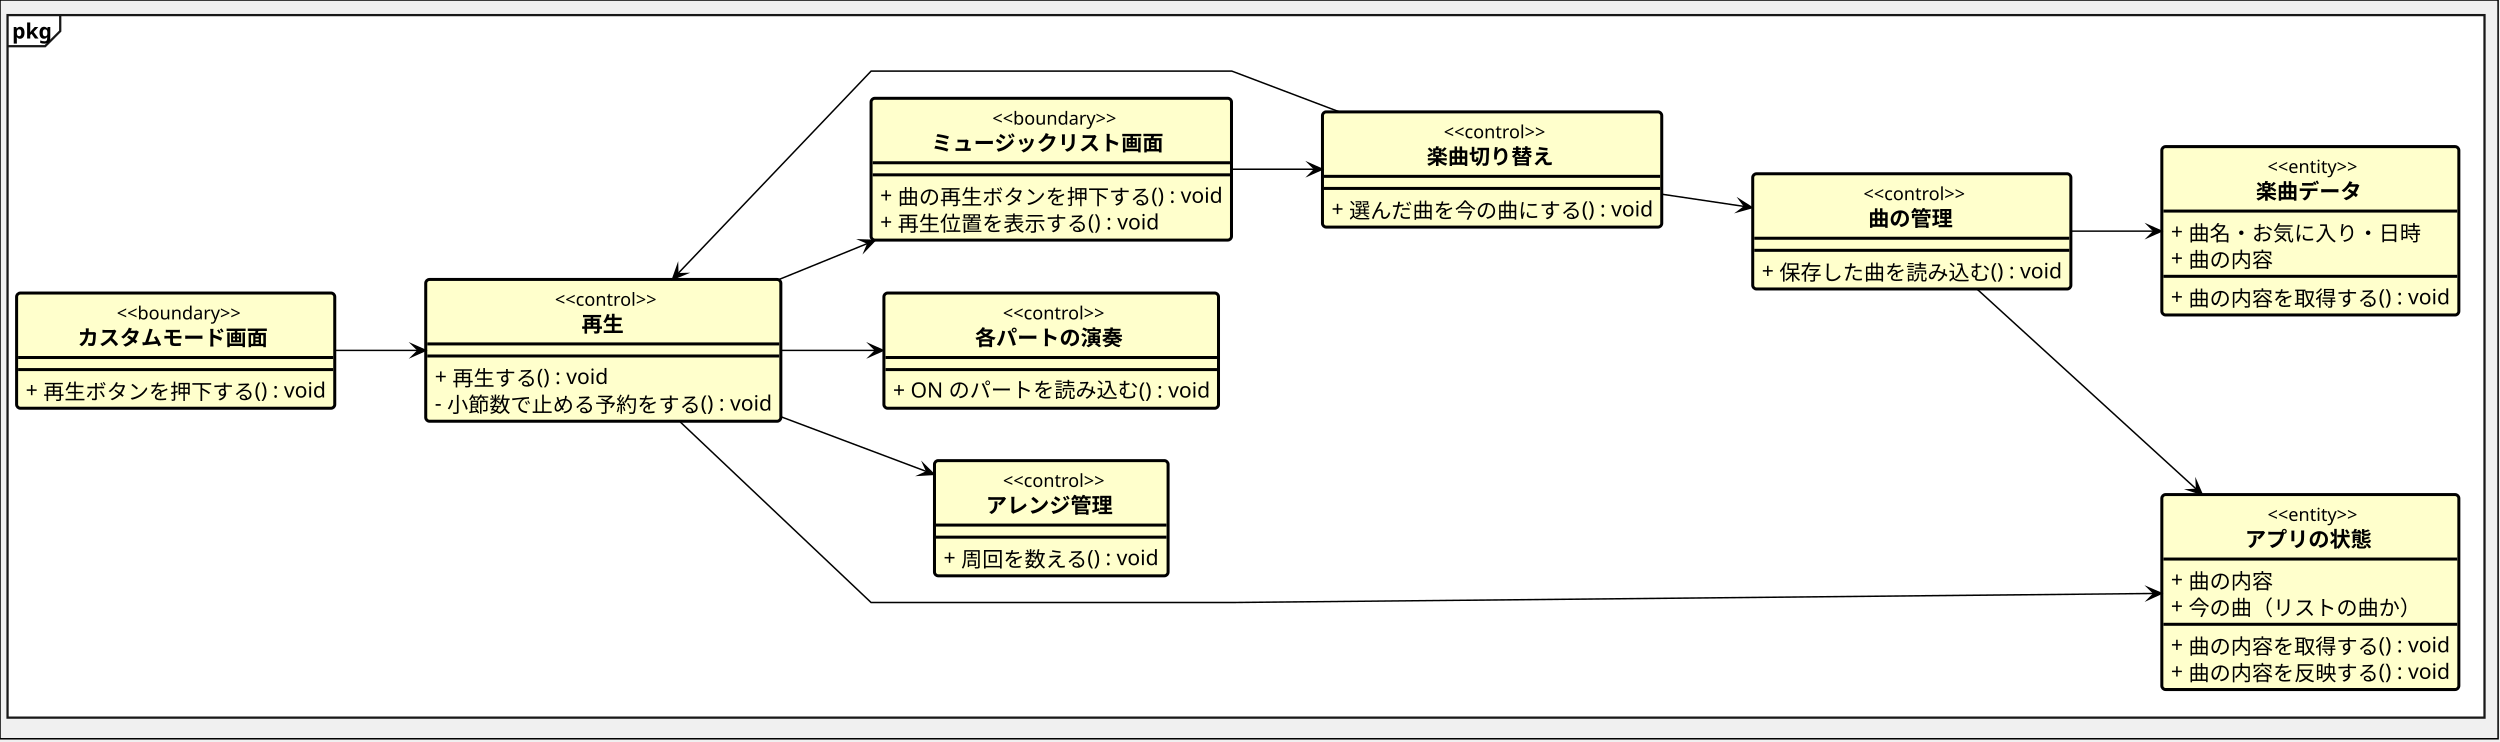
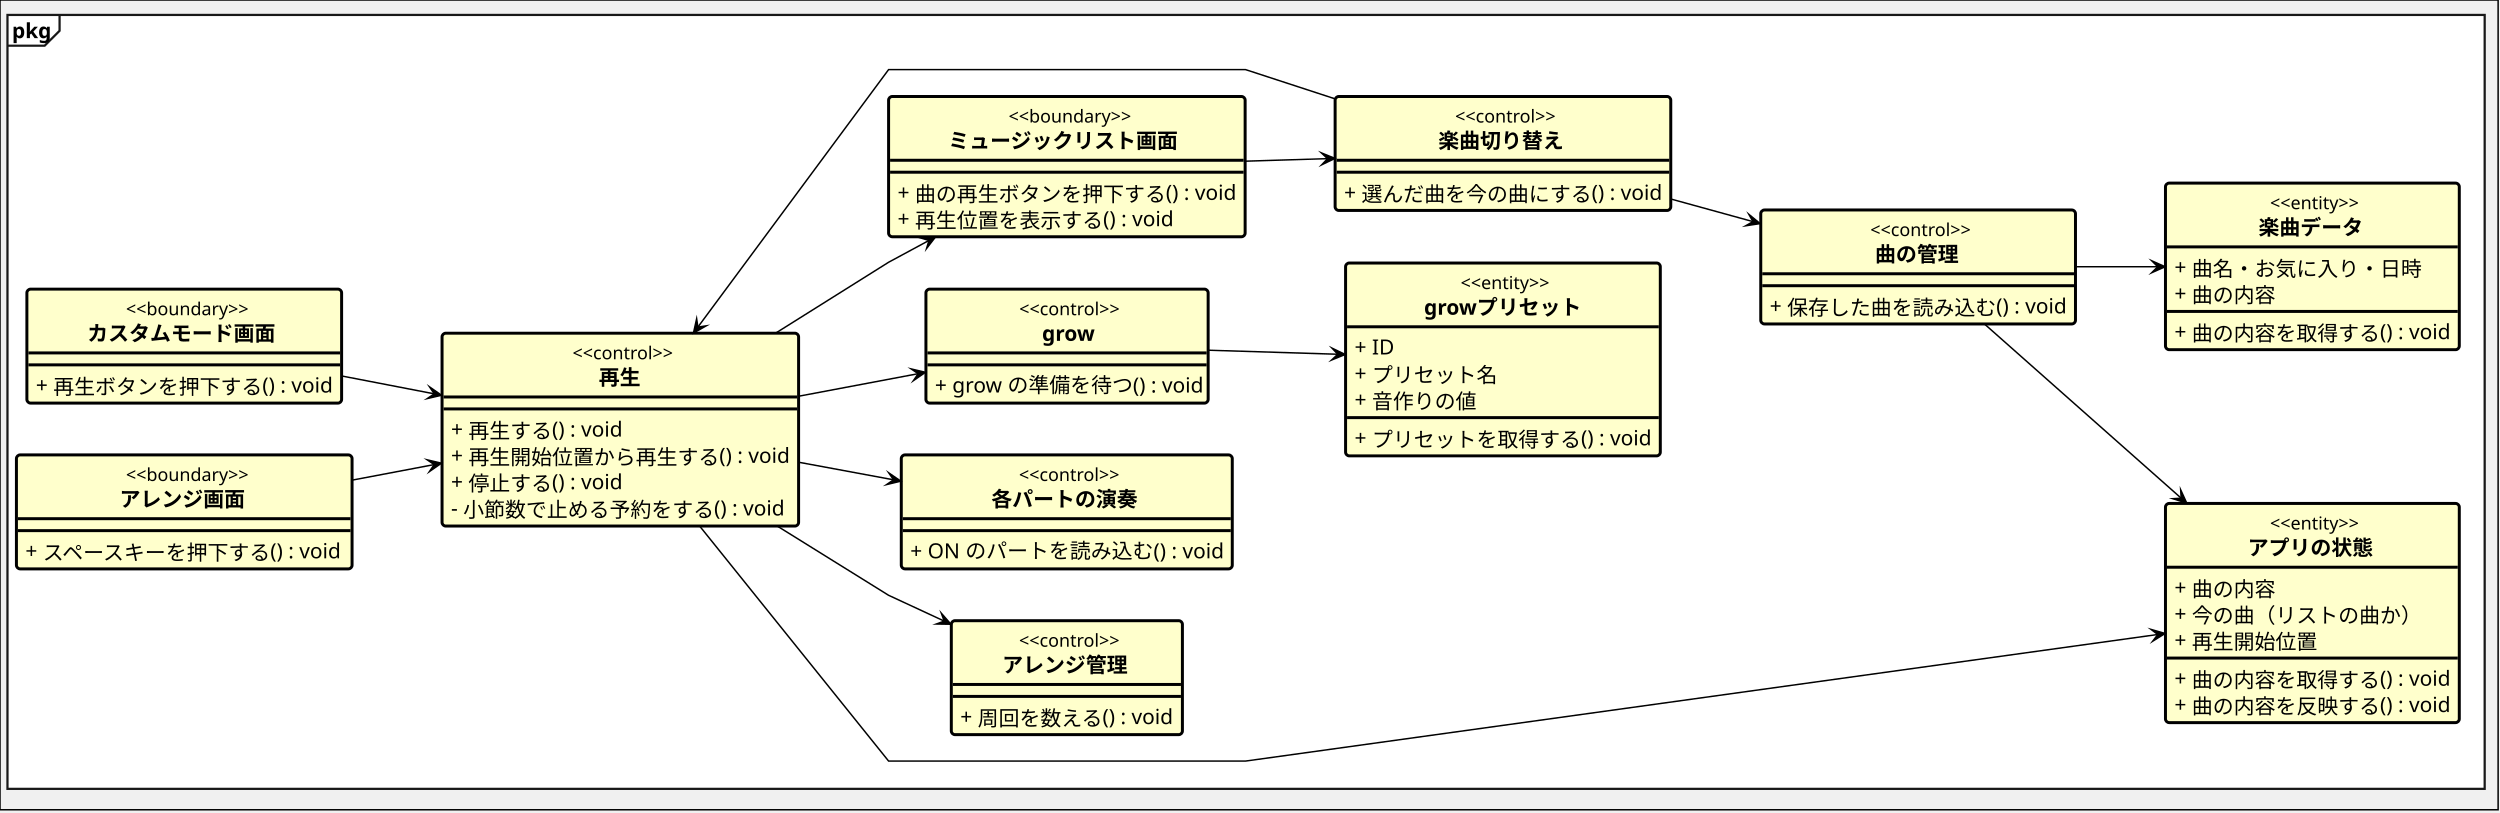
- <svg xmlns="http://www.w3.org/2000/svg" version="1.1" data-diagram-type="CLASS" style="width:1656px;height:491px;background:#FFFFFF;" width="1656px" height="491px" viewBox="0 0 1656 491" zoomAndPan="magnify" preserveAspectRatio="none" contentStyleType="text/css">
+ <svg xmlns="http://www.w3.org/2000/svg" version="1.1" data-diagram-type="CLASS" style="width:1674px;height:544px;background:#FFFFFF;" width="1674px" height="544px" viewBox="0 0 1674 544" zoomAndPan="magnify" preserveAspectRatio="none" contentStyleType="text/css">
  <defs />
  <g font-family="sans-serif" lengthAdjust="spacing">
-     <rect x="0" y="0" width="1654.741" height="489.359" fill="none" style="stroke:#000;stroke-width:1;" />
-     <rect x="5" y="10" width="1640.741" height="465.359" fill="#FFF" style="stroke:#181818;stroke-width:1.5;" />
+     <rect x="0" y="0" width="1672.741" height="542.219" fill="none" style="stroke:#000;stroke-width:1;" />
+     <rect x="5" y="10" width="1658.741" height="518.219" fill="#FFF" style="stroke:#181818;stroke-width:1.5;" />
    <path d="M39.89,10 L39.89,20.609 L29.89,30.609 L5,30.609" style="stroke:#181818;stroke-width:1.5;" fill="none" />
    <text x="8" y="25.533" fill="#000" font-size="14" textLength="24.89" font-weight="700">pkg</text>
    <g class="entity" data-qualified-name="B1" id="ent0001" data-source-line="4">
-       <rect x="11" y="194.109" width="210.741" height="76.313" fill="#FFC" style="stroke:#000;stroke-width:2;" rx="2.5" ry="2.5" />
-       <text x="77.335" y="211.566" fill="#000" font-size="12" textLength="78.07">&lt;&lt;boundary&gt;&gt;</text>
-       <text x="51.402" y="228.736" fill="#000" font-size="14" textLength="129.938" font-weight="700">カスタムモード画面</text>
-       <line x1="12" y1="236.813" x2="220.741" y2="236.813" style="stroke:#000;stroke-width:2;" />
-       <line x1="12" y1="244.813" x2="220.741" y2="244.813" style="stroke:#000;stroke-width:2;" />
-       <text x="17" y="263.346" fill="#000" font-size="14" textLength="198.741">+ 再生ボタンを押下する() : void</text>
+       <rect x="18" y="193.609" width="210.741" height="76.313" fill="#FFC" style="stroke:#000;stroke-width:2;" rx="2.5" ry="2.5" />
+       <text x="84.335" y="211.066" fill="#000" font-size="12" textLength="78.07">&lt;&lt;boundary&gt;&gt;</text>
+       <text x="58.402" y="228.236" fill="#000" font-size="14" textLength="129.938" font-weight="700">カスタムモード画面</text>
+       <line x1="19" y1="236.313" x2="227.741" y2="236.313" style="stroke:#000;stroke-width:2;" />
+       <line x1="19" y1="244.313" x2="227.741" y2="244.313" style="stroke:#000;stroke-width:2;" />
+       <text x="24" y="262.846" fill="#000" font-size="14" textLength="198.741">+ 再生ボタンを押下する() : void</text>
    </g>
-     <g class="entity" data-qualified-name="B2" id="ent0002" data-source-line="7">
-       <rect x="577" y="65.109" width="238.741" height="93.922" fill="#FFC" style="stroke:#000;stroke-width:2;" rx="2.5" ry="2.5" />
-       <text x="657.335" y="82.566" fill="#000" font-size="12" textLength="78.07">&lt;&lt;boundary&gt;&gt;</text>
-       <text x="616.964" y="99.736" fill="#000" font-size="14" textLength="158.813" font-weight="700">ミュージックリスト画面</text>
-       <line x1="578" y1="107.813" x2="814.741" y2="107.813" style="stroke:#000;stroke-width:2;" />
-       <line x1="578" y1="115.813" x2="814.741" y2="115.813" style="stroke:#000;stroke-width:2;" />
-       <text x="583" y="134.346" fill="#000" font-size="14" textLength="226.741">+ 曲の再生ボタンを押下する() : void</text>
-       <text x="583" y="151.955" fill="#000" font-size="14" textLength="184.741">+ 再生位置を表示する() : void</text>
+     <g class="entity" data-qualified-name="B3" id="ent0002" data-source-line="7">
+       <rect x="11" y="304.609" width="224.741" height="76.313" fill="#FFC" style="stroke:#000;stroke-width:2;" rx="2.5" ry="2.5" />
+       <text x="84.335" y="322.066" fill="#000" font-size="12" textLength="78.07">&lt;&lt;boundary&gt;&gt;</text>
+       <text x="80.058" y="339.236" fill="#000" font-size="14" textLength="86.625" font-weight="700">アレンジ画面</text>
+       <line x1="12" y1="347.313" x2="234.741" y2="347.313" style="stroke:#000;stroke-width:2;" />
+       <line x1="12" y1="355.313" x2="234.741" y2="355.313" style="stroke:#000;stroke-width:2;" />
+       <text x="17" y="373.846" fill="#000" font-size="14" textLength="212.741">+ スペースキーを押下する() : void</text>
    </g>
-     <g class="entity" data-qualified-name="C1" id="ent0003" data-source-line="11">
-       <rect x="876" y="74.109" width="224.741" height="76.313" fill="#FFC" style="stroke:#000;stroke-width:2;" rx="2.5" ry="2.5" />
-       <text x="956.346" y="91.566" fill="#000" font-size="12" textLength="64.049">&lt;&lt;control&gt;&gt;</text>
-       <text x="945.058" y="108.736" fill="#000" font-size="14" textLength="86.625" font-weight="700">楽曲切り替え</text>
-       <line x1="877" y1="116.813" x2="1099.741" y2="116.813" style="stroke:#000;stroke-width:2;" />
-       <line x1="877" y1="124.813" x2="1099.741" y2="124.813" style="stroke:#000;stroke-width:2;" />
-       <text x="882" y="143.346" fill="#000" font-size="14" textLength="212.741">+ 選んだ曲を今の曲にする() : void</text>
+     <g class="entity" data-qualified-name="B2" id="ent0003" data-source-line="10">
+       <rect x="595" y="64.609" width="238.741" height="93.922" fill="#FFC" style="stroke:#000;stroke-width:2;" rx="2.5" ry="2.5" />
+       <text x="675.335" y="82.066" fill="#000" font-size="12" textLength="78.07">&lt;&lt;boundary&gt;&gt;</text>
+       <text x="634.964" y="99.236" fill="#000" font-size="14" textLength="158.813" font-weight="700">ミュージックリスト画面</text>
+       <line x1="596" y1="107.313" x2="832.741" y2="107.313" style="stroke:#000;stroke-width:2;" />
+       <line x1="596" y1="115.313" x2="832.741" y2="115.313" style="stroke:#000;stroke-width:2;" />
+       <text x="601" y="133.846" fill="#000" font-size="14" textLength="226.741">+ 曲の再生ボタンを押下する() : void</text>
+       <text x="601" y="151.455" fill="#000" font-size="14" textLength="184.741">+ 再生位置を表示する() : void</text>
    </g>
-     <g class="entity" data-qualified-name="C2" id="ent0004" data-source-line="14">
-       <rect x="1161" y="115.109" width="210.741" height="76.313" fill="#FFC" style="stroke:#000;stroke-width:2;" rx="2.5" ry="2.5" />
-       <text x="1234.346" y="132.566" fill="#000" font-size="12" textLength="64.049">&lt;&lt;control&gt;&gt;</text>
-       <text x="1237.496" y="149.736" fill="#000" font-size="14" textLength="57.75" font-weight="700">曲の管理</text>
-       <line x1="1162" y1="157.813" x2="1370.741" y2="157.813" style="stroke:#000;stroke-width:2;" />
-       <line x1="1162" y1="165.813" x2="1370.741" y2="165.813" style="stroke:#000;stroke-width:2;" />
-       <text x="1167" y="184.346" fill="#000" font-size="14" textLength="198.741">+ 保存した曲を読み込む() : void</text>
+     <g class="entity" data-qualified-name="C1" id="ent0004" data-source-line="14">
+       <rect x="894" y="64.609" width="224.741" height="76.313" fill="#FFC" style="stroke:#000;stroke-width:2;" rx="2.5" ry="2.5" />
+       <text x="974.346" y="82.066" fill="#000" font-size="12" textLength="64.049">&lt;&lt;control&gt;&gt;</text>
+       <text x="963.058" y="99.236" fill="#000" font-size="14" textLength="86.625" font-weight="700">楽曲切り替え</text>
+       <line x1="895" y1="107.313" x2="1117.741" y2="107.313" style="stroke:#000;stroke-width:2;" />
+       <line x1="895" y1="115.313" x2="1117.741" y2="115.313" style="stroke:#000;stroke-width:2;" />
+       <text x="900" y="133.846" fill="#000" font-size="14" textLength="212.741">+ 選んだ曲を今の曲にする() : void</text>
    </g>
-     <g class="entity" data-qualified-name="C3" id="ent0005" data-source-line="17">
-       <rect x="282" y="185.109" width="235.228" height="93.922" fill="#FFC" style="stroke:#000;stroke-width:2;" rx="2.5" ry="2.5" />
-       <text x="367.589" y="202.566" fill="#000" font-size="12" textLength="64.049">&lt;&lt;control&gt;&gt;</text>
-       <text x="385.176" y="219.736" fill="#000" font-size="14" textLength="28.875" font-weight="700">再生</text>
-       <line x1="283" y1="227.813" x2="516.228" y2="227.813" style="stroke:#000;stroke-width:2;" />
-       <line x1="283" y1="235.813" x2="516.228" y2="235.813" style="stroke:#000;stroke-width:2;" />
-       <text x="288" y="254.346" fill="#000" font-size="14" textLength="114.741">+ 再生する() : void</text>
-       <text x="288" y="271.955" fill="#000" font-size="14" textLength="223.228">- 小節数で止める予約をする() : void</text>
+     <g class="entity" data-qualified-name="C2" id="ent0005" data-source-line="17">
+       <rect x="1179" y="140.609" width="210.741" height="76.313" fill="#FFC" style="stroke:#000;stroke-width:2;" rx="2.5" ry="2.5" />
+       <text x="1252.346" y="158.066" fill="#000" font-size="12" textLength="64.049">&lt;&lt;control&gt;&gt;</text>
+       <text x="1255.496" y="175.236" fill="#000" font-size="14" textLength="57.75" font-weight="700">曲の管理</text>
+       <line x1="1180" y1="183.313" x2="1388.741" y2="183.313" style="stroke:#000;stroke-width:2;" />
+       <line x1="1180" y1="191.313" x2="1388.741" y2="191.313" style="stroke:#000;stroke-width:2;" />
+       <text x="1185" y="209.846" fill="#000" font-size="14" textLength="198.741">+ 保存した曲を読み込む() : void</text>
    </g>
-     <g class="entity" data-qualified-name="C4" id="ent0006" data-source-line="21">
-       <rect x="585.5" y="194.109" width="221.631" height="76.313" fill="#FFC" style="stroke:#000;stroke-width:2;" rx="2.5" ry="2.5" />
-       <text x="664.291" y="211.566" fill="#000" font-size="12" textLength="64.049">&lt;&lt;control&gt;&gt;</text>
-       <text x="645.784" y="228.736" fill="#000" font-size="14" textLength="101.063" font-weight="700">各パートの演奏</text>
-       <line x1="586.5" y1="236.813" x2="806.131" y2="236.813" style="stroke:#000;stroke-width:2;" />
-       <line x1="586.5" y1="244.813" x2="806.131" y2="244.813" style="stroke:#000;stroke-width:2;" />
-       <text x="591.5" y="263.346" fill="#000" font-size="14" textLength="209.631">+ ON のパートを読み込む() : void</text>
+     <g class="entity" data-qualified-name="C3" id="ent0006" data-source-line="20">
+       <rect x="296" y="223.109" width="238.741" height="129.141" fill="#FFC" style="stroke:#000;stroke-width:2;" rx="2.5" ry="2.5" />
+       <text x="383.346" y="240.566" fill="#000" font-size="12" textLength="64.049">&lt;&lt;control&gt;&gt;</text>
+       <text x="400.933" y="257.736" fill="#000" font-size="14" textLength="28.875" font-weight="700">再生</text>
+       <line x1="297" y1="265.813" x2="533.741" y2="265.813" style="stroke:#000;stroke-width:2;" />
+       <line x1="297" y1="273.813" x2="533.741" y2="273.813" style="stroke:#000;stroke-width:2;" />
+       <text x="302" y="292.346" fill="#000" font-size="14" textLength="114.741">+ 再生する() : void</text>
+       <text x="302" y="309.955" fill="#000" font-size="14" textLength="226.741">+ 再生開始位置から再生する() : void</text>
+       <text x="302" y="327.564" fill="#000" font-size="14" textLength="114.741">+ 停止する() : void</text>
+       <text x="302" y="345.174" fill="#000" font-size="14" textLength="223.228">- 小節数で止める予約をする() : void</text>
    </g>
-     <g class="entity" data-qualified-name="C5" id="ent0007" data-source-line="24">
-       <rect x="619" y="305.109" width="154.741" height="76.313" fill="#FFC" style="stroke:#000;stroke-width:2;" rx="2.5" ry="2.5" />
-       <text x="664.346" y="322.566" fill="#000" font-size="12" textLength="64.049">&lt;&lt;control&gt;&gt;</text>
-       <text x="653.058" y="339.736" fill="#000" font-size="14" textLength="86.625" font-weight="700">アレンジ管理</text>
-       <line x1="620" y1="347.813" x2="772.741" y2="347.813" style="stroke:#000;stroke-width:2;" />
-       <line x1="620" y1="355.813" x2="772.741" y2="355.813" style="stroke:#000;stroke-width:2;" />
-       <text x="625" y="374.346" fill="#000" font-size="14" textLength="142.741">+ 周回を数える() : void</text>
+     <g class="entity" data-qualified-name="C6" id="ent0007" data-source-line="26">
+       <rect x="620" y="193.609" width="188.976" height="76.313" fill="#FFC" style="stroke:#000;stroke-width:2;" rx="2.5" ry="2.5" />
+       <text x="682.463" y="211.066" fill="#000" font-size="12" textLength="64.049">&lt;&lt;control&gt;&gt;</text>
+       <text x="697.767" y="228.236" fill="#000" font-size="14" textLength="33.441" font-weight="700">grow</text>
+       <line x1="621" y1="236.313" x2="807.976" y2="236.313" style="stroke:#000;stroke-width:2;" />
+       <line x1="621" y1="244.313" x2="807.976" y2="244.313" style="stroke:#000;stroke-width:2;" />
+       <text x="626" y="262.846" fill="#000" font-size="14" textLength="176.976">+ grow の準備を待つ() : void</text>
    </g>
-     <g class="entity" data-qualified-name="E1" id="ent0008" data-source-line="27">
-       <rect x="1432" y="97.109" width="196.741" height="111.531" fill="#FFC" style="stroke:#000;stroke-width:2;" rx="2.5" ry="2.5" />
-       <text x="1502.014" y="114.566" fill="#000" font-size="12" textLength="56.713">&lt;&lt;entity&gt;&gt;</text>
-       <text x="1494.277" y="131.736" fill="#000" font-size="14" textLength="72.188" font-weight="700">楽曲データ</text>
-       <line x1="1433" y1="139.813" x2="1627.741" y2="139.813" style="stroke:#000;stroke-width:2;" />
-       <text x="1438" y="158.346" fill="#000" font-size="14" textLength="166.065">+ 曲名・お気に入り・日時</text>
-       <text x="1438" y="175.955" fill="#000" font-size="14" textLength="68.065">+ 曲の内容</text>
-       <line x1="1433" y1="183.031" x2="1627.741" y2="183.031" style="stroke:#000;stroke-width:2;" />
-       <text x="1438" y="201.564" fill="#000" font-size="14" textLength="184.741">+ 曲の内容を取得する() : void</text>
+     <g class="entity" data-qualified-name="C4" id="ent0008" data-source-line="29">
+       <rect x="603.5" y="304.609" width="221.631" height="76.313" fill="#FFC" style="stroke:#000;stroke-width:2;" rx="2.5" ry="2.5" />
+       <text x="682.291" y="322.066" fill="#000" font-size="12" textLength="64.049">&lt;&lt;control&gt;&gt;</text>
+       <text x="663.784" y="339.236" fill="#000" font-size="14" textLength="101.063" font-weight="700">各パートの演奏</text>
+       <line x1="604.5" y1="347.313" x2="824.131" y2="347.313" style="stroke:#000;stroke-width:2;" />
+       <line x1="604.5" y1="355.313" x2="824.131" y2="355.313" style="stroke:#000;stroke-width:2;" />
+       <text x="609.5" y="373.846" fill="#000" font-size="14" textLength="209.631">+ ON のパートを読み込む() : void</text>
    </g>
-     <g class="entity" data-qualified-name="E2" id="ent0009" data-source-line="32">
-       <rect x="1432" y="327.609" width="196.741" height="129.141" fill="#FFC" style="stroke:#000;stroke-width:2;" rx="2.5" ry="2.5" />
-       <text x="1502.014" y="345.066" fill="#000" font-size="12" textLength="56.713">&lt;&lt;entity&gt;&gt;</text>
-       <text x="1487.058" y="362.236" fill="#000" font-size="14" textLength="86.625" font-weight="700">アプリの状態</text>
-       <line x1="1433" y1="370.313" x2="1627.741" y2="370.313" style="stroke:#000;stroke-width:2;" />
-       <text x="1438" y="388.846" fill="#000" font-size="14" textLength="68.065">+ 曲の内容</text>
-       <text x="1438" y="406.455" fill="#000" font-size="14" textLength="166.065">+ 今の曲（リストの曲か）</text>
-       <line x1="1433" y1="413.531" x2="1627.741" y2="413.531" style="stroke:#000;stroke-width:2;" />
-       <text x="1438" y="432.064" fill="#000" font-size="14" textLength="184.741">+ 曲の内容を取得する() : void</text>
-       <text x="1438" y="449.674" fill="#000" font-size="14" textLength="184.741">+ 曲の内容を反映する() : void</text>
+     <g class="entity" data-qualified-name="C5" id="ent0009" data-source-line="32">
+       <rect x="637" y="415.609" width="154.741" height="76.313" fill="#FFC" style="stroke:#000;stroke-width:2;" rx="2.5" ry="2.5" />
+       <text x="682.346" y="433.066" fill="#000" font-size="12" textLength="64.049">&lt;&lt;control&gt;&gt;</text>
+       <text x="671.058" y="450.236" fill="#000" font-size="14" textLength="86.625" font-weight="700">アレンジ管理</text>
+       <line x1="638" y1="458.313" x2="790.741" y2="458.313" style="stroke:#000;stroke-width:2;" />
+       <line x1="638" y1="466.313" x2="790.741" y2="466.313" style="stroke:#000;stroke-width:2;" />
+       <text x="643" y="484.846" fill="#000" font-size="14" textLength="142.741">+ 周回を数える() : void</text>
    </g>
-     <g class="link" data-entity-1="ent0001" data-entity-2="ent0005" id="lnk10" data-source-line="39" data-link-type="dependency">
-       <path d="M222.13,232.109 C241.64,232.109 257.13,232.109 276.97,232.109" style="stroke:#000;stroke-width:1;" fill="none" id="B1-to-C3" codeLine="39" />
-       <polygon points="281.97,232.109,272.97,228.109,276.97,232.109,272.97,236.109,281.97,232.109" fill="#000" style="stroke:#000;stroke-width:1;stroke-linejoin:miter;stroke-miterlimit:10;" />
+     <g class="entity" data-qualified-name="E1" id="ent0010" data-source-line="35">
+       <rect x="1450" y="122.609" width="196.741" height="111.531" fill="#FFC" style="stroke:#000;stroke-width:2;" rx="2.5" ry="2.5" />
+       <text x="1520.014" y="140.066" fill="#000" font-size="12" textLength="56.713">&lt;&lt;entity&gt;&gt;</text>
+       <text x="1512.277" y="157.236" fill="#000" font-size="14" textLength="72.188" font-weight="700">楽曲データ</text>
+       <line x1="1451" y1="165.313" x2="1645.741" y2="165.313" style="stroke:#000;stroke-width:2;" />
+       <text x="1456" y="183.846" fill="#000" font-size="14" textLength="166.065">+ 曲名・お気に入り・日時</text>
+       <text x="1456" y="201.455" fill="#000" font-size="14" textLength="68.065">+ 曲の内容</text>
+       <line x1="1451" y1="208.531" x2="1645.741" y2="208.531" style="stroke:#000;stroke-width:2;" />
+       <text x="1456" y="227.064" fill="#000" font-size="14" textLength="184.741">+ 曲の内容を取得する() : void</text>
    </g>
-     <g class="link" data-entity-1="ent0002" data-entity-2="ent0003" id="lnk11" data-source-line="40" data-link-type="dependency">
-       <path d="M816.29,112.109 C836,112.109 851.38,112.109 870.9,112.109" style="stroke:#000;stroke-width:1;" fill="none" id="B2-to-C1" codeLine="40" />
-       <polygon points="875.9,112.109,866.9,108.109,870.9,112.109,866.9,116.109,875.9,112.109" fill="#000" style="stroke:#000;stroke-width:1;stroke-linejoin:miter;stroke-miterlimit:10;" />
+     <g class="entity" data-qualified-name="E2" id="ent0011" data-source-line="40">
+       <rect x="1450" y="337.109" width="196.741" height="146.75" fill="#FFC" style="stroke:#000;stroke-width:2;" rx="2.5" ry="2.5" />
+       <text x="1520.014" y="354.566" fill="#000" font-size="12" textLength="56.713">&lt;&lt;entity&gt;&gt;</text>
+       <text x="1505.058" y="371.736" fill="#000" font-size="14" textLength="86.625" font-weight="700">アプリの状態</text>
+       <line x1="1451" y1="379.813" x2="1645.741" y2="379.813" style="stroke:#000;stroke-width:2;" />
+       <text x="1456" y="398.346" fill="#000" font-size="14" textLength="68.065">+ 曲の内容</text>
+       <text x="1456" y="415.955" fill="#000" font-size="14" textLength="166.065">+ 今の曲（リストの曲か）</text>
+       <text x="1456" y="433.564" fill="#000" font-size="14" textLength="96.065">+ 再生開始位置</text>
+       <line x1="1451" y1="440.641" x2="1645.741" y2="440.641" style="stroke:#000;stroke-width:2;" />
+       <text x="1456" y="459.174" fill="#000" font-size="14" textLength="184.741">+ 曲の内容を取得する() : void</text>
+       <text x="1456" y="476.783" fill="#000" font-size="14" textLength="184.741">+ 曲の内容を反映する() : void</text>
    </g>
-     <g class="link" data-entity-1="ent0003" data-entity-2="ent0004" id="lnk12" data-source-line="41" data-link-type="dependency">
-       <path d="M1101.36,128.729 C1120.94,131.639 1136.294,133.914 1155.674,136.794" style="stroke:#000;stroke-width:1;" fill="none" id="C1-to-C2" codeLine="41" />
-       <polygon points="1160.62,137.529,1152.306,132.25,1155.674,136.794,1151.13,140.163,1160.62,137.529" fill="#000" style="stroke:#000;stroke-width:1;stroke-linejoin:miter;stroke-miterlimit:10;" />
+     <g class="entity" data-qualified-name="E3" id="ent0012" data-source-line="47">
+       <rect x="901" y="176.109" width="210.741" height="129.141" fill="#FFC" style="stroke:#000;stroke-width:2;" rx="2.5" ry="2.5" />
+       <text x="978.014" y="193.566" fill="#000" font-size="12" textLength="56.713">&lt;&lt;entity&gt;&gt;</text>
+       <text x="953.556" y="210.736" fill="#000" font-size="14" textLength="105.629" font-weight="700">growプリセット</text>
+       <line x1="902" y1="218.813" x2="1110.741" y2="218.813" style="stroke:#000;stroke-width:2;" />
+       <text x="907" y="237.346" fill="#000" font-size="14" textLength="26.065">+ ID</text>
+       <text x="907" y="254.955" fill="#000" font-size="14" textLength="96.065">+ プリセット名</text>
+       <text x="907" y="272.564" fill="#000" font-size="14" textLength="82.065">+ 音作りの値</text>
+       <line x1="902" y1="279.641" x2="1110.741" y2="279.641" style="stroke:#000;stroke-width:2;" />
+       <text x="907" y="298.174" fill="#000" font-size="14" textLength="198.741">+ プリセットを取得する() : void</text>
    </g>
-     <g class="link" data-entity-1="ent0004" data-entity-2="ent0008" id="lnk13" data-source-line="42" data-link-type="dependency">
-       <path d="M1372.18,153.109 C1391.85,153.109 1407.34,153.109 1426.79,153.109" style="stroke:#000;stroke-width:1;" fill="none" id="C2-to-E1" codeLine="42" />
-       <polygon points="1431.79,153.109,1422.79,149.109,1426.79,153.109,1422.79,157.109,1431.79,153.109" fill="#000" style="stroke:#000;stroke-width:1;stroke-linejoin:miter;stroke-miterlimit:10;" />
+     <g class="link" data-entity-1="ent0001" data-entity-2="ent0006" id="lnk13" data-source-line="54" data-link-type="dependency">
+       <path d="M229.2,251.829 C250.77,255.989 268.741,259.46 290.771,263.72" style="stroke:#000;stroke-width:1;" fill="none" id="B1-to-C3" codeLine="54" />
+       <polygon points="295.68,264.669,287.603,259.033,290.771,263.72,286.084,266.888,295.68,264.669" fill="#000" style="stroke:#000;stroke-width:1;stroke-linejoin:miter;stroke-miterlimit:10;" />
    </g>
-     <g class="link" data-entity-1="ent0004" data-entity-2="ent0009" id="lnk14" data-source-line="43" data-link-type="dependency">
-       <path d="M1309.3,191.239 C1349.47,227.879 1407.236,280.58 1455.036,324.18" style="stroke:#000;stroke-width:1;" fill="none" id="C2-to-E2" codeLine="43" />
-       <polygon points="1458.73,327.549,1454.776,318.529,1455.036,324.18,1449.385,324.44,1458.73,327.549" fill="#000" style="stroke:#000;stroke-width:1;stroke-linejoin:miter;stroke-miterlimit:10;" />
+     <g class="link" data-entity-1="ent0002" data-entity-2="ent0006" id="lnk14" data-source-line="55" data-link-type="dependency">
+       <path d="M236.21,321.419 C255.67,317.729 271.078,314.812 290.728,311.082" style="stroke:#000;stroke-width:1;" fill="none" id="B3-to-C3" codeLine="55" />
+       <polygon points="295.64,310.149,286.052,307.898,290.728,311.082,287.544,315.758,295.64,310.149" fill="#000" style="stroke:#000;stroke-width:1;stroke-linejoin:miter;stroke-miterlimit:10;" />
    </g>
-     <g class="link" data-entity-1="ent0003" data-entity-2="ent0005" id="lnk15" data-source-line="44" data-link-type="dependency">
-       <path d="M886.75,73.919 C849.41,59.769 816,47.109 816,47.109 C816,47.109 577,47.109 577,47.109 C577,47.109 501.241,126.522 448.951,181.332" style="stroke:#000;stroke-width:1;" fill="none" id="C1-to-C3" codeLine="44" />
-       <polygon points="445.5,184.949,454.607,181.199,448.951,181.332,448.818,175.676,445.5,184.949" fill="#000" style="stroke:#000;stroke-width:1;stroke-linejoin:miter;stroke-miterlimit:10;" />
+     <g class="link" data-entity-1="ent0003" data-entity-2="ent0004" id="lnk15" data-source-line="56" data-link-type="dependency">
+       <path d="M834.29,107.919 C854,107.309 869.382,106.836 888.902,106.226" style="stroke:#000;stroke-width:1;" fill="none" id="B2-to-C1" codeLine="56" />
+       <polygon points="893.9,106.069,884.779,102.352,888.902,106.226,885.029,110.349,893.9,106.069" fill="#000" style="stroke:#000;stroke-width:1;stroke-linejoin:miter;stroke-miterlimit:10;" />
    </g>
-     <g class="link" data-entity-1="ent0005" data-entity-2="ent0009" id="lnk16" data-source-line="45" data-link-type="dependency">
-       <path d="M450.61,279.519 C502.79,328.889 577,399.109 577,399.109 C577,399.109 816,399.109 816,399.109 C816,399.109 1231.38,395.039 1426.79,393.119" style="stroke:#000;stroke-width:1;" fill="none" id="C3-to-E2" codeLine="45" />
-       <polygon points="1431.79,393.069,1422.751,389.158,1426.79,393.119,1422.83,397.158,1431.79,393.069" fill="#000" style="stroke:#000;stroke-width:1;stroke-linejoin:miter;stroke-miterlimit:10;" />
+     <g class="link" data-entity-1="ent0004" data-entity-2="ent0005" id="lnk16" data-source-line="57" data-link-type="dependency">
+       <path d="M1119.36,133.409 C1138.94,138.799 1154.42,143.061 1173.8,148.401" style="stroke:#000;stroke-width:1;" fill="none" id="C1-to-C2" codeLine="57" />
+       <polygon points="1178.62,149.729,1171.006,143.482,1173.8,148.401,1168.881,151.195,1178.62,149.729" fill="#000" style="stroke:#000;stroke-width:1;stroke-linejoin:miter;stroke-miterlimit:10;" />
    </g>
-     <g class="link" data-entity-1="ent0005" data-entity-2="ent0006" id="lnk17" data-source-line="46" data-link-type="dependency">
-       <path d="M517.09,232.109 C539.48,232.109 557.86,232.109 580.04,232.109" style="stroke:#000;stroke-width:1;" fill="none" id="C3-to-C4" codeLine="46" />
-       <polygon points="585.04,232.109,576.04,228.109,580.04,232.109,576.04,236.109,585.04,232.109" fill="#000" style="stroke:#000;stroke-width:1;stroke-linejoin:miter;stroke-miterlimit:10;" />
+     <g class="link" data-entity-1="ent0005" data-entity-2="ent0010" id="lnk17" data-source-line="58" data-link-type="dependency">
+       <path d="M1390.18,178.609 C1409.85,178.609 1425.34,178.609 1444.79,178.609" style="stroke:#000;stroke-width:1;" fill="none" id="C2-to-E1" codeLine="58" />
+       <polygon points="1449.79,178.609,1440.79,174.609,1444.79,178.609,1440.79,182.609,1449.79,178.609" fill="#000" style="stroke:#000;stroke-width:1;stroke-linejoin:miter;stroke-miterlimit:10;" />
    </g>
-     <g class="link" data-entity-1="ent0005" data-entity-2="ent0007" id="lnk18" data-source-line="47" data-link-type="dependency">
-       <path d="M517.09,275.979 C551.23,288.829 583.011,300.778 614.011,312.448" style="stroke:#000;stroke-width:1;" fill="none" id="C3-to-C5" codeLine="47" />
-       <polygon points="618.69,314.209,611.676,307.295,614.011,312.448,608.858,314.782,618.69,314.209" fill="#000" style="stroke:#000;stroke-width:1;stroke-linejoin:miter;stroke-miterlimit:10;" />
+     <g class="link" data-entity-1="ent0005" data-entity-2="ent0011" id="lnk18" data-source-line="59" data-link-type="dependency">
+       <path d="M1328.47,216.659 C1365.2,249.179 1415.367,293.605 1460.517,333.585" style="stroke:#000;stroke-width:1;" fill="none" id="C2-to-E2" codeLine="59" />
+       <polygon points="1464.26,336.899,1460.174,327.938,1460.517,333.585,1454.87,333.928,1464.26,336.899" fill="#000" style="stroke:#000;stroke-width:1;stroke-linejoin:miter;stroke-miterlimit:10;" />
    </g>
-     <g class="link" data-entity-1="ent0005" data-entity-2="ent0002" id="lnk19" data-source-line="48" data-link-type="dependency">
-       <path d="M516.25,185.029 C537.07,176.559 554.149,169.615 574.969,161.135" style="stroke:#000;stroke-width:1;" fill="none" id="C3-to-B2" codeLine="48" />
-       <polygon points="579.6,159.249,569.756,158.94,574.969,161.135,572.774,166.349,579.6,159.249" fill="#000" style="stroke:#000;stroke-width:1;stroke-linejoin:miter;stroke-miterlimit:10;" />
+     <g class="link" data-entity-1="ent0004" data-entity-2="ent0006" id="lnk19" data-source-line="60" data-link-type="dependency">
+       <path d="M893.98,66.199 C861.23,55.499 834,46.609 834,46.609 C834,46.609 595,46.609 595,46.609 C595,46.609 520.186,147.622 467.306,219.012" style="stroke:#000;stroke-width:1;" fill="none" id="C1-to-C3" codeLine="60" />
+       <polygon points="464.33,223.029,472.901,218.178,467.306,219.012,466.473,213.416,464.33,223.029" fill="#000" style="stroke:#000;stroke-width:1;stroke-linejoin:miter;stroke-miterlimit:10;" />
+     </g>
+     <g class="link" data-entity-1="ent0006" data-entity-2="ent0011" id="lnk20" data-source-line="61" data-link-type="dependency">
+       <path d="M468.37,352.119 C521.07,417.669 595,509.609 595,509.609 C595,509.609 834,509.609 834,509.609 C834,509.609 1249.427,451.966 1444.837,424.856" style="stroke:#000;stroke-width:1;" fill="none" id="C3-to-E2" codeLine="61" />
+       <polygon points="1449.79,424.169,1440.326,421.444,1444.837,424.856,1441.425,429.368,1449.79,424.169" fill="#000" style="stroke:#000;stroke-width:1;stroke-linejoin:miter;stroke-miterlimit:10;" />
+     </g>
+     <g class="link" data-entity-1="ent0006" data-entity-2="ent0007" id="lnk21" data-source-line="62" data-link-type="dependency">
+       <path d="M535.16,265.239 C563.28,259.929 587.967,255.276 614.797,250.216" style="stroke:#000;stroke-width:1;" fill="none" id="C3-to-C6" codeLine="62" />
+       <polygon points="619.71,249.289,610.125,247.027,614.797,250.216,611.607,254.888,619.71,249.289" fill="#000" style="stroke:#000;stroke-width:1;stroke-linejoin:miter;stroke-miterlimit:10;" />
+     </g>
+     <g class="link" data-entity-1="ent0007" data-entity-2="ent0012" id="lnk22" data-source-line="63" data-link-type="dependency">
+       <path d="M809.25,234.519 C838.46,235.429 865.852,236.274 895.762,237.204" style="stroke:#000;stroke-width:1;" fill="none" id="C6-to-E3" codeLine="63" />
+       <polygon points="900.76,237.359,891.889,233.082,895.762,237.204,891.64,241.078,900.76,237.359" fill="#000" style="stroke:#000;stroke-width:1;stroke-linejoin:miter;stroke-miterlimit:10;" />
+     </g>
+     <g class="link" data-entity-1="ent0006" data-entity-2="ent0008" id="lnk23" data-source-line="64" data-link-type="dependency">
+       <path d="M535.16,309.579 C557.62,313.739 576.114,317.169 598.304,321.279" style="stroke:#000;stroke-width:1;" fill="none" id="C3-to-C4" codeLine="64" />
+       <polygon points="603.22,322.189,595.099,316.617,598.304,321.279,593.642,324.483,603.22,322.189" fill="#000" style="stroke:#000;stroke-width:1;stroke-linejoin:miter;stroke-miterlimit:10;" />
+     </g>
+     <g class="link" data-entity-1="ent0006" data-entity-2="ent0009" id="lnk24" data-source-line="65" data-link-type="dependency">
+       <path d="M520.33,352.179 C559.6,376.599 595,398.609 595,398.609 C595,398.609 609.464,405.325 632.244,415.895" style="stroke:#000;stroke-width:1;" fill="none" id="C3-to-C5" codeLine="65" />
+       <polygon points="636.78,417.999,630.3,410.583,632.244,415.895,626.932,417.84,636.78,417.999" fill="#000" style="stroke:#000;stroke-width:1;stroke-linejoin:miter;stroke-miterlimit:10;" />
+     </g>
+     <g class="link" data-entity-1="ent0006" data-entity-2="ent0003" id="lnk25" data-source-line="66" data-link-type="dependency">
+       <path d="M519.3,223.109 C558.98,198.209 595,175.609 595,175.609 C595,175.609 604.13,170.675 622.04,161.005" style="stroke:#000;stroke-width:1;" fill="none" id="C3-to-B2" codeLine="66" />
+       <polygon points="626.44,158.629,616.62,159.385,622.04,161.005,620.421,166.425,626.44,158.629" fill="#000" style="stroke:#000;stroke-width:1;stroke-linejoin:miter;stroke-miterlimit:10;" />
    </g>
  </g>
</svg>
